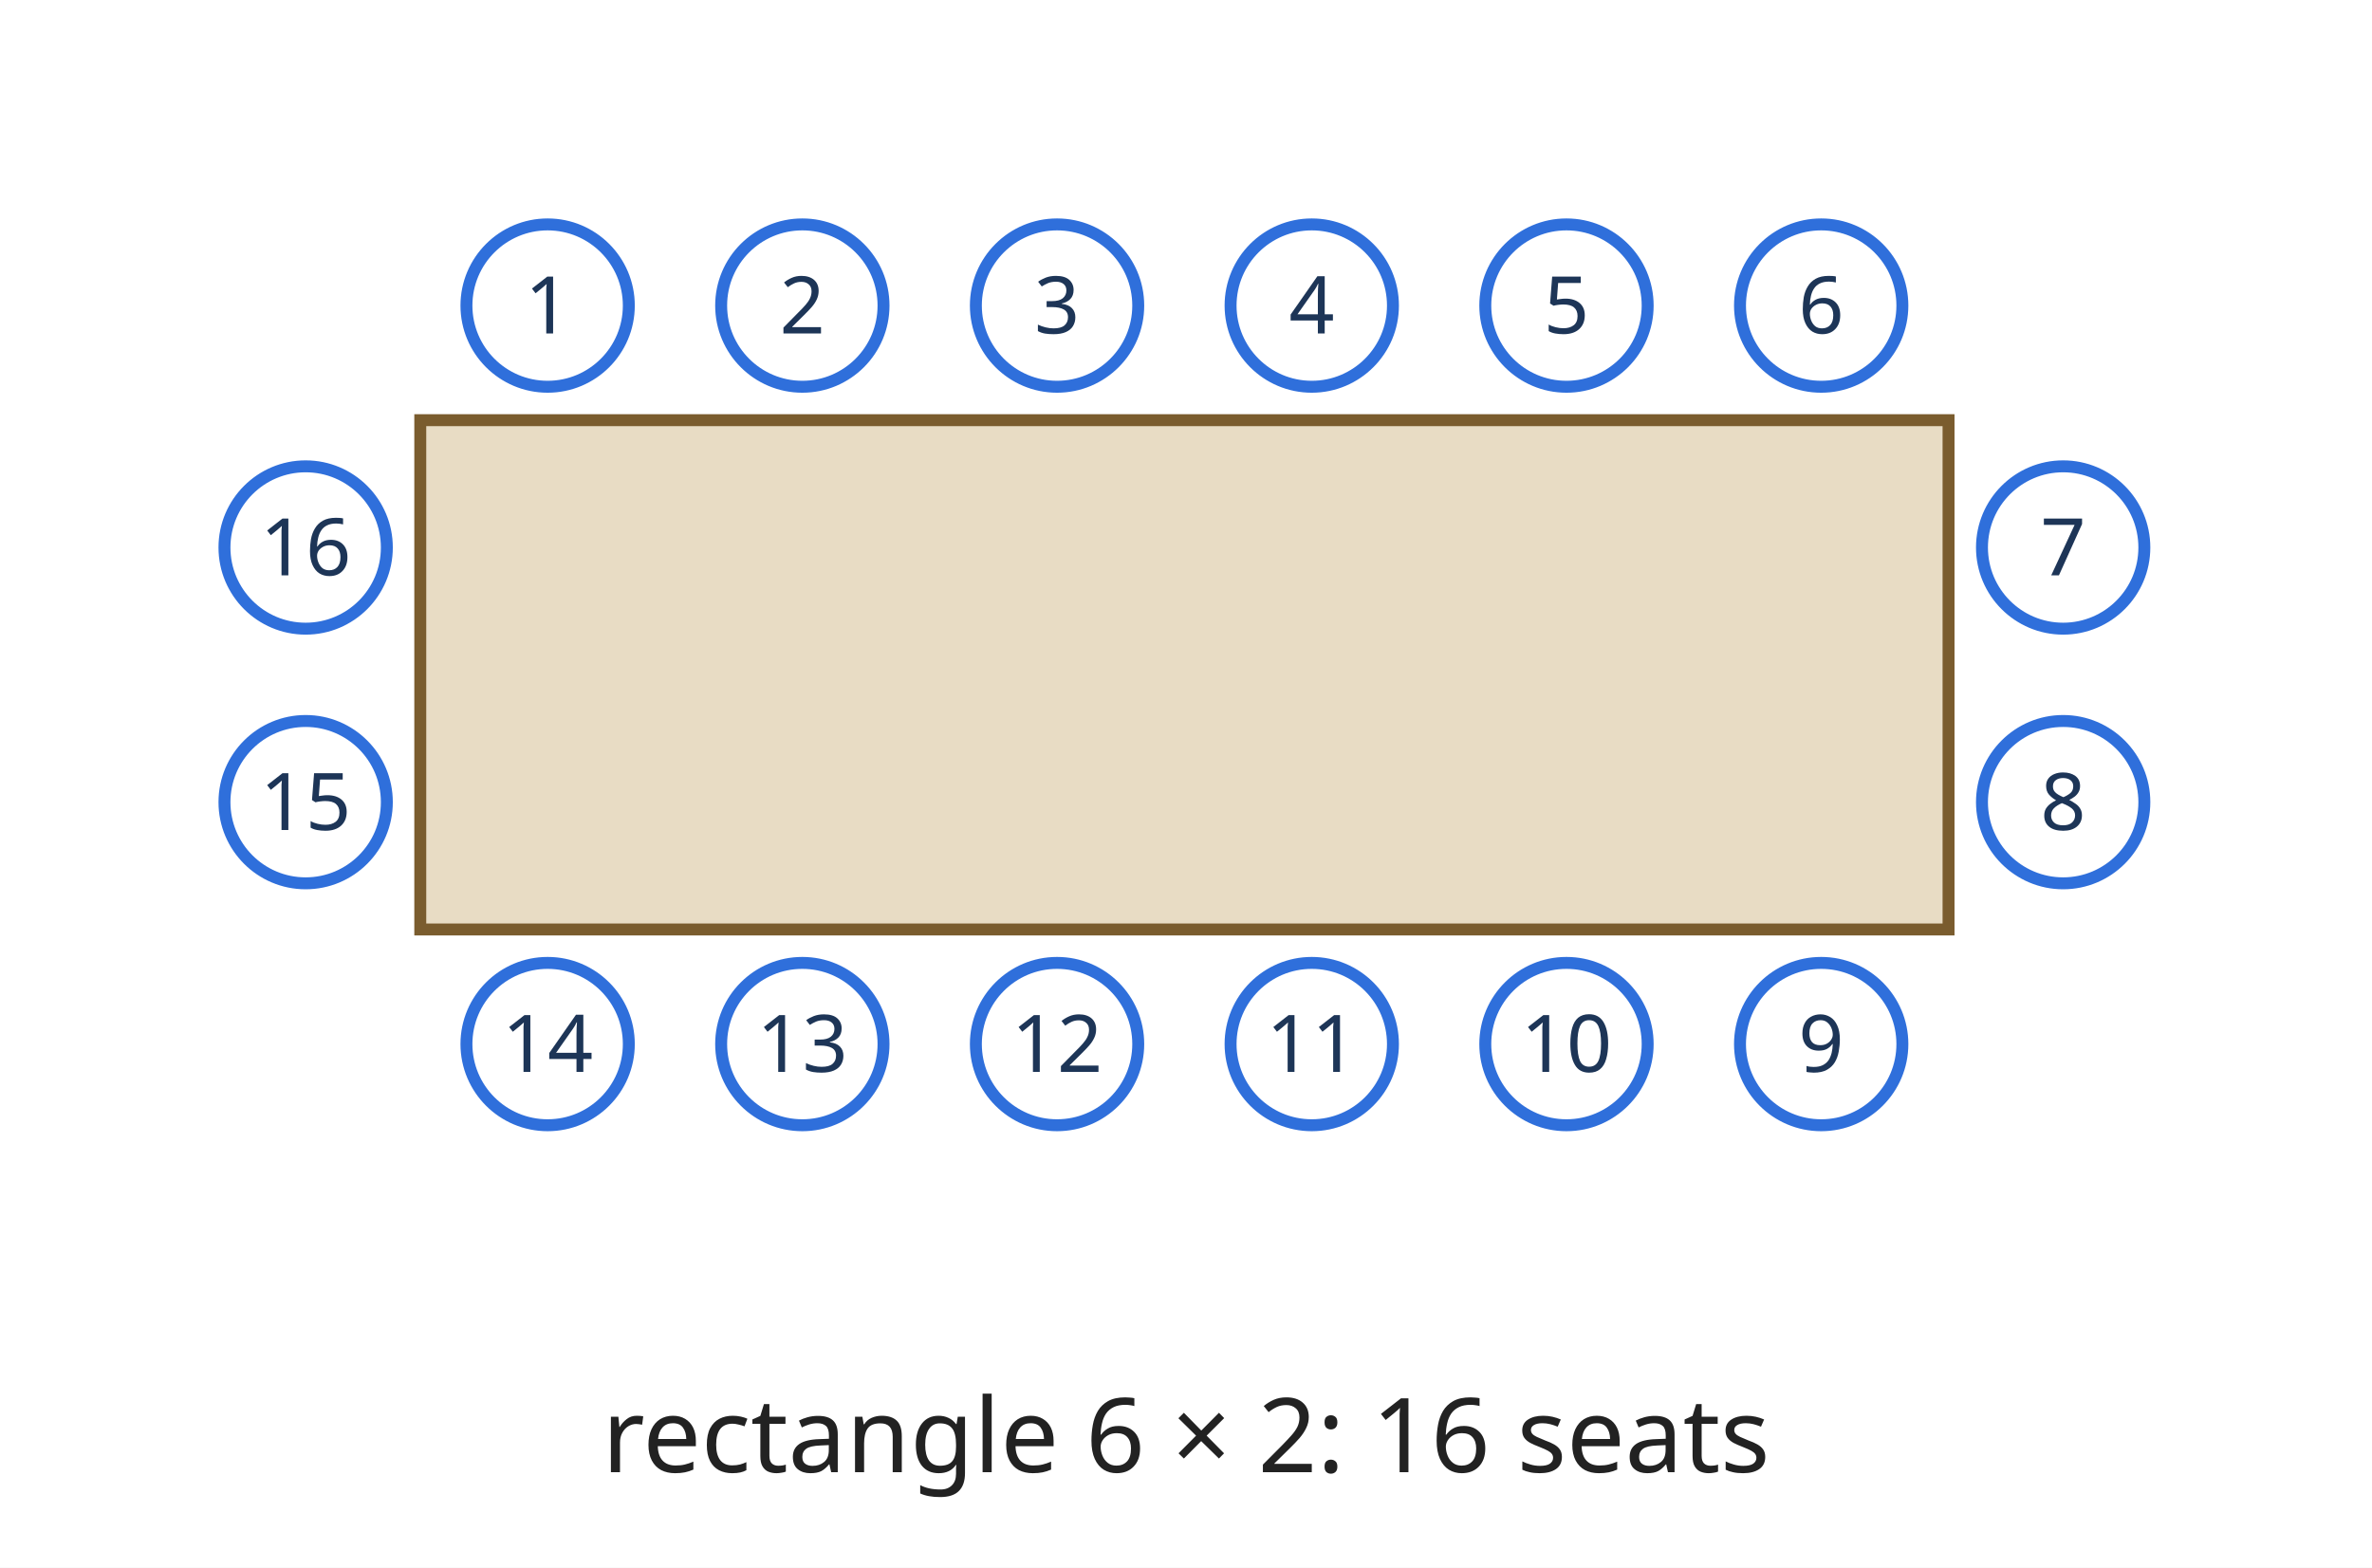
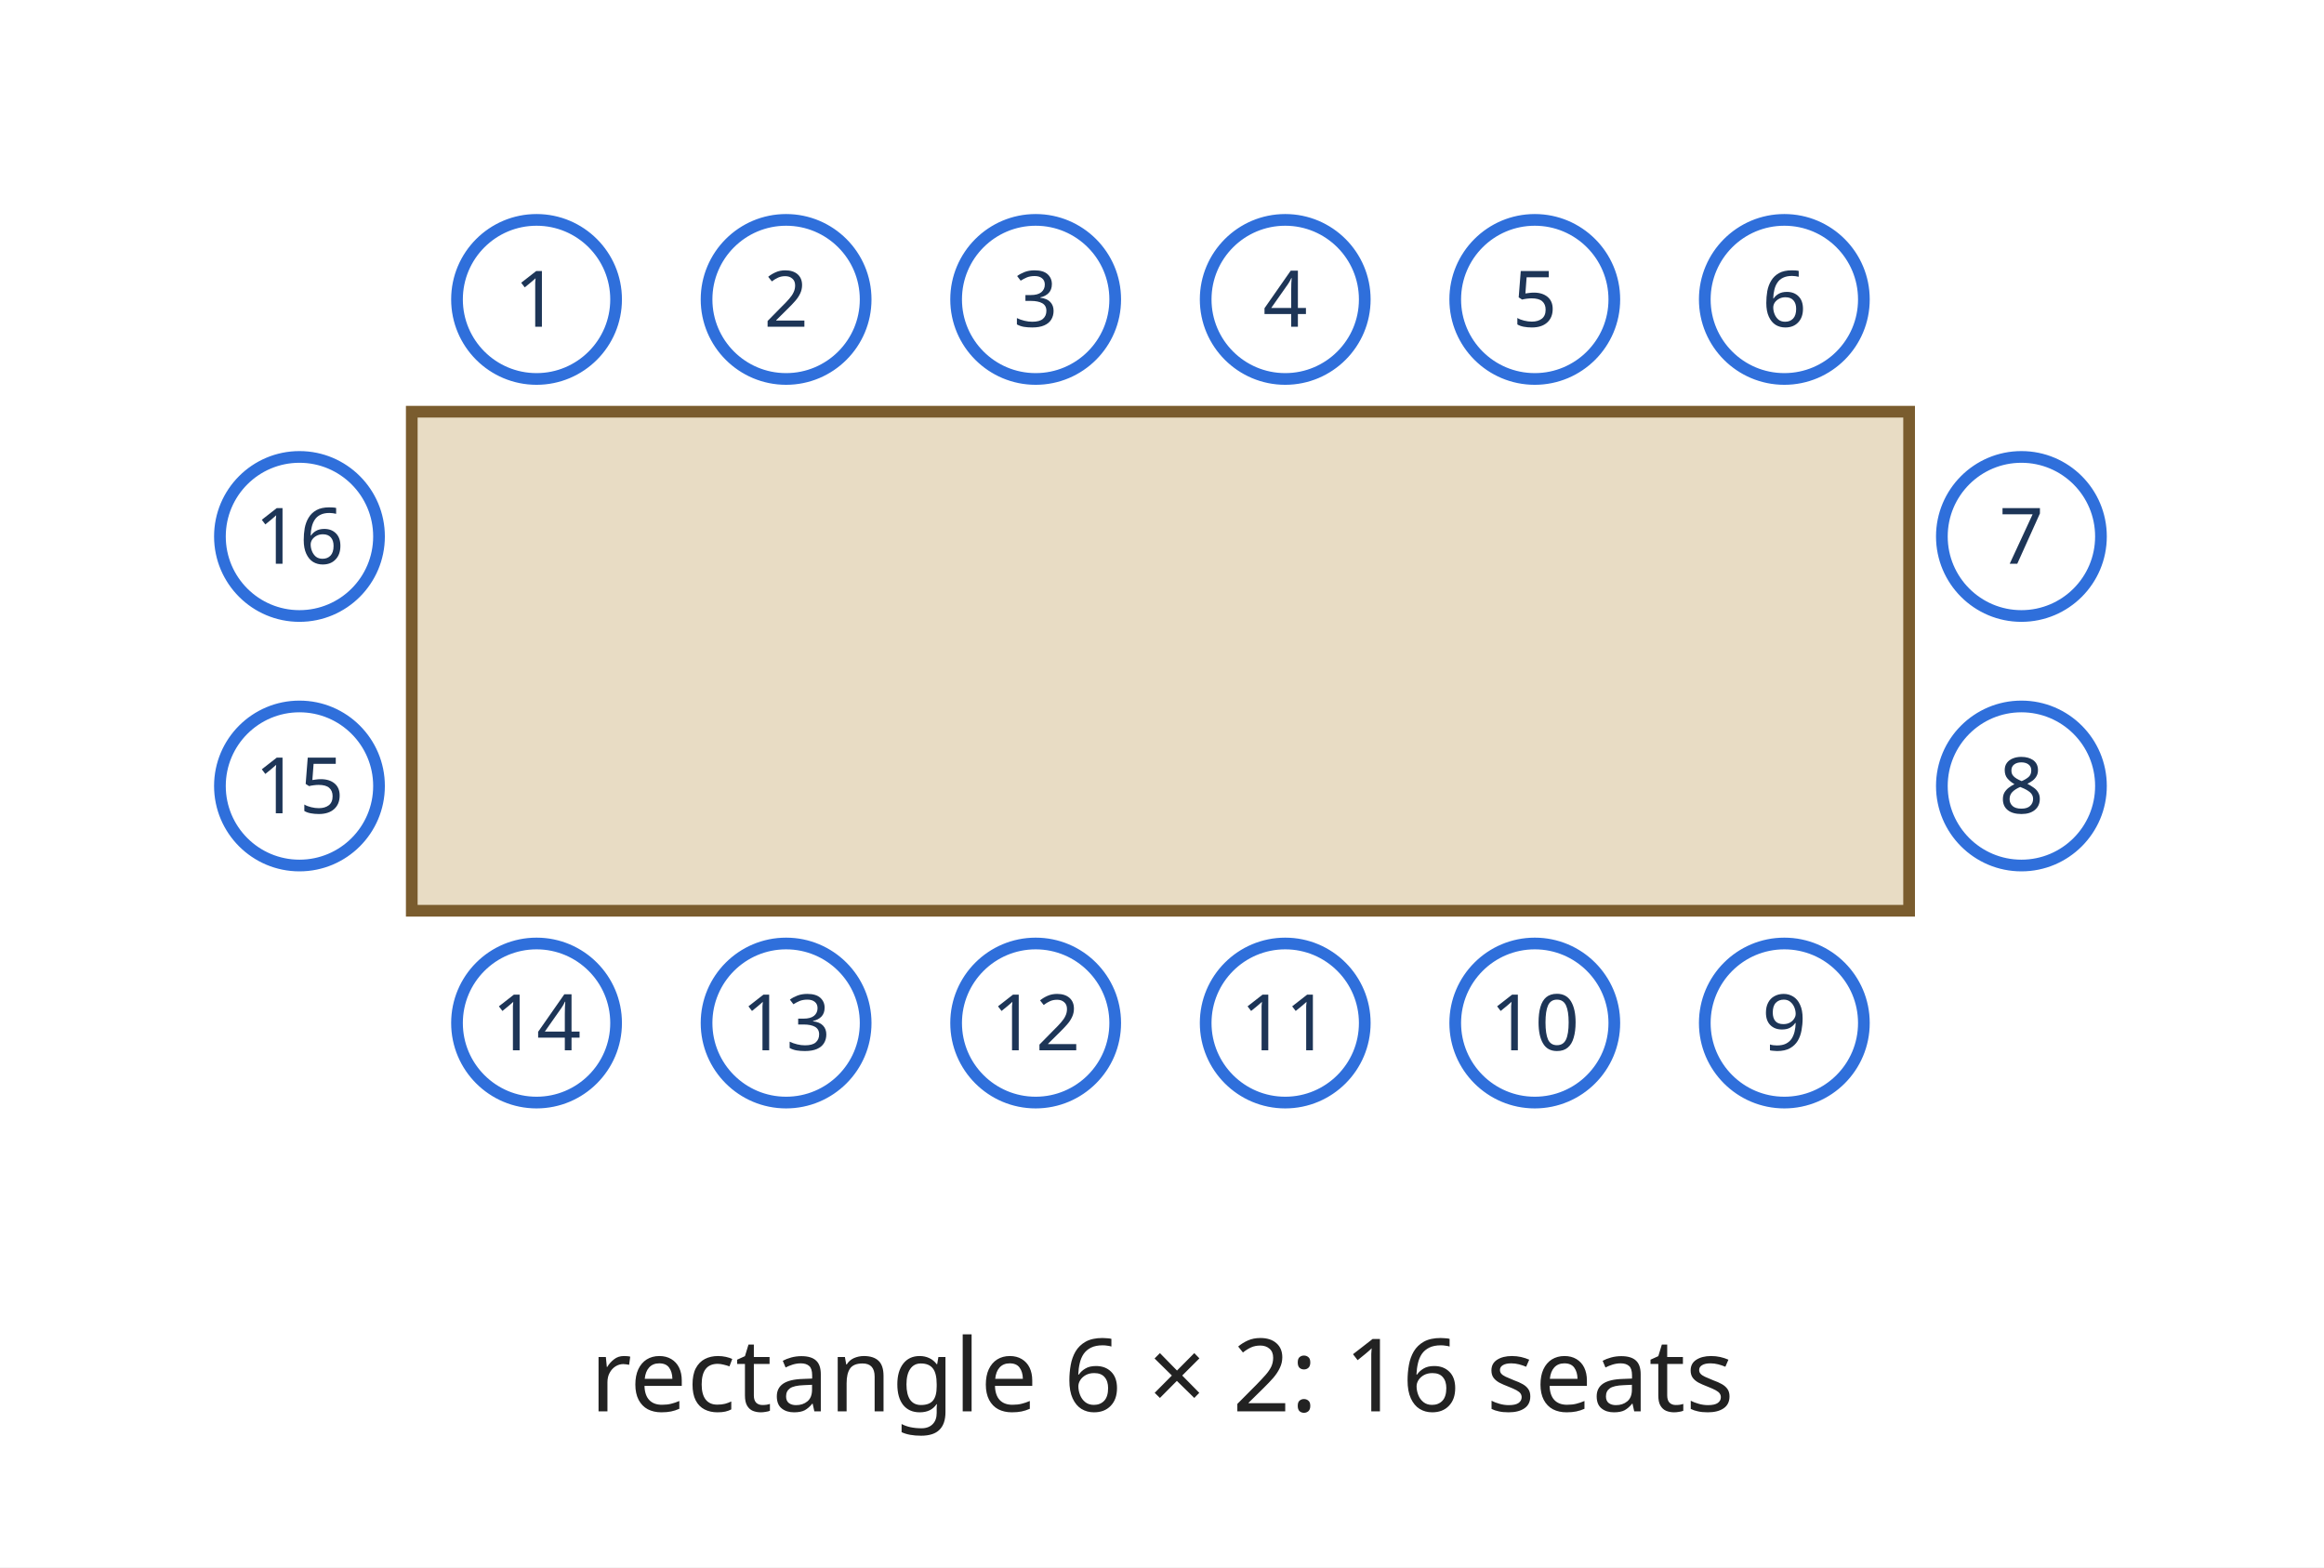
- <svg xmlns="http://www.w3.org/2000/svg" width="298" height="197" viewBox="0 0 298 197" font-family="sans-serif">
+ <svg xmlns="http://www.w3.org/2000/svg" width="298" height="201" viewBox="0 0 298 201" font-family="sans-serif">
  <rect width="100%" height="100%" fill="#ffffff" />
  <path d="M 52.8 52.8 L 244.8 52.8 L 244.8 116.8 L 52.8 116.8 Z" fill="#e8dcc4" stroke="#7a5c2e" stroke-width="1.5" fill-rule="evenodd" />
  <circle cx="68.8" cy="38.4" r="10.2" fill="#ffffff" stroke="#2f6fdb" stroke-width="1.5" />
  <text x="68.8" y="41.9" font-size="10" text-anchor="middle" fill="#1d3557">1</text>
  <circle cx="100.8" cy="38.4" r="10.2" fill="#ffffff" stroke="#2f6fdb" stroke-width="1.5" />
  <text x="100.8" y="41.9" font-size="10" text-anchor="middle" fill="#1d3557">2</text>
  <circle cx="132.8" cy="38.4" r="10.2" fill="#ffffff" stroke="#2f6fdb" stroke-width="1.5" />
  <text x="132.8" y="41.9" font-size="10" text-anchor="middle" fill="#1d3557">3</text>
  <circle cx="164.8" cy="38.4" r="10.2" fill="#ffffff" stroke="#2f6fdb" stroke-width="1.5" />
  <text x="164.8" y="41.9" font-size="10" text-anchor="middle" fill="#1d3557">4</text>
  <circle cx="196.8" cy="38.4" r="10.2" fill="#ffffff" stroke="#2f6fdb" stroke-width="1.5" />
  <text x="196.8" y="41.9" font-size="10" text-anchor="middle" fill="#1d3557">5</text>
  <circle cx="228.8" cy="38.4" r="10.2" fill="#ffffff" stroke="#2f6fdb" stroke-width="1.5" />
  <text x="228.8" y="41.9" font-size="10" text-anchor="middle" fill="#1d3557">6</text>
  <circle cx="259.2" cy="68.8" r="10.2" fill="#ffffff" stroke="#2f6fdb" stroke-width="1.5" />
  <text x="259.2" y="72.3" font-size="10" text-anchor="middle" fill="#1d3557">7</text>
  <circle cx="259.2" cy="100.8" r="10.2" fill="#ffffff" stroke="#2f6fdb" stroke-width="1.5" />
  <text x="259.2" y="104.3" font-size="10" text-anchor="middle" fill="#1d3557">8</text>
  <circle cx="228.8" cy="131.2" r="10.2" fill="#ffffff" stroke="#2f6fdb" stroke-width="1.5" />
  <text x="228.8" y="134.7" font-size="10" text-anchor="middle" fill="#1d3557">9</text>
  <circle cx="196.8" cy="131.2" r="10.2" fill="#ffffff" stroke="#2f6fdb" stroke-width="1.5" />
  <text x="196.8" y="134.7" font-size="10" text-anchor="middle" fill="#1d3557">10</text>
  <circle cx="164.8" cy="131.2" r="10.2" fill="#ffffff" stroke="#2f6fdb" stroke-width="1.5" />
  <text x="164.8" y="134.7" font-size="10" text-anchor="middle" fill="#1d3557">11</text>
  <circle cx="132.8" cy="131.2" r="10.2" fill="#ffffff" stroke="#2f6fdb" stroke-width="1.5" />
  <text x="132.8" y="134.7" font-size="10" text-anchor="middle" fill="#1d3557">12</text>
  <circle cx="100.8" cy="131.2" r="10.2" fill="#ffffff" stroke="#2f6fdb" stroke-width="1.5" />
  <text x="100.8" y="134.7" font-size="10" text-anchor="middle" fill="#1d3557">13</text>
  <circle cx="68.8" cy="131.2" r="10.2" fill="#ffffff" stroke="#2f6fdb" stroke-width="1.5" />
  <text x="68.8" y="134.7" font-size="10" text-anchor="middle" fill="#1d3557">14</text>
  <circle cx="38.4" cy="100.8" r="10.2" fill="#ffffff" stroke="#2f6fdb" stroke-width="1.5" />
  <text x="38.4" y="104.3" font-size="10" text-anchor="middle" fill="#1d3557">15</text>
  <circle cx="38.4" cy="68.8" r="10.2" fill="#ffffff" stroke="#2f6fdb" stroke-width="1.5" />
  <text x="38.4" y="72.3" font-size="10" text-anchor="middle" fill="#1d3557">16</text>
-   <text x="149" y="185" font-size="13" text-anchor="middle" fill="#222">rectangle 6 × 2: 16 seats</text>
+   <text x="149" y="181" font-size="13" text-anchor="middle" fill="#222">rectangle 6 × 2: 16 seats</text>
</svg>
